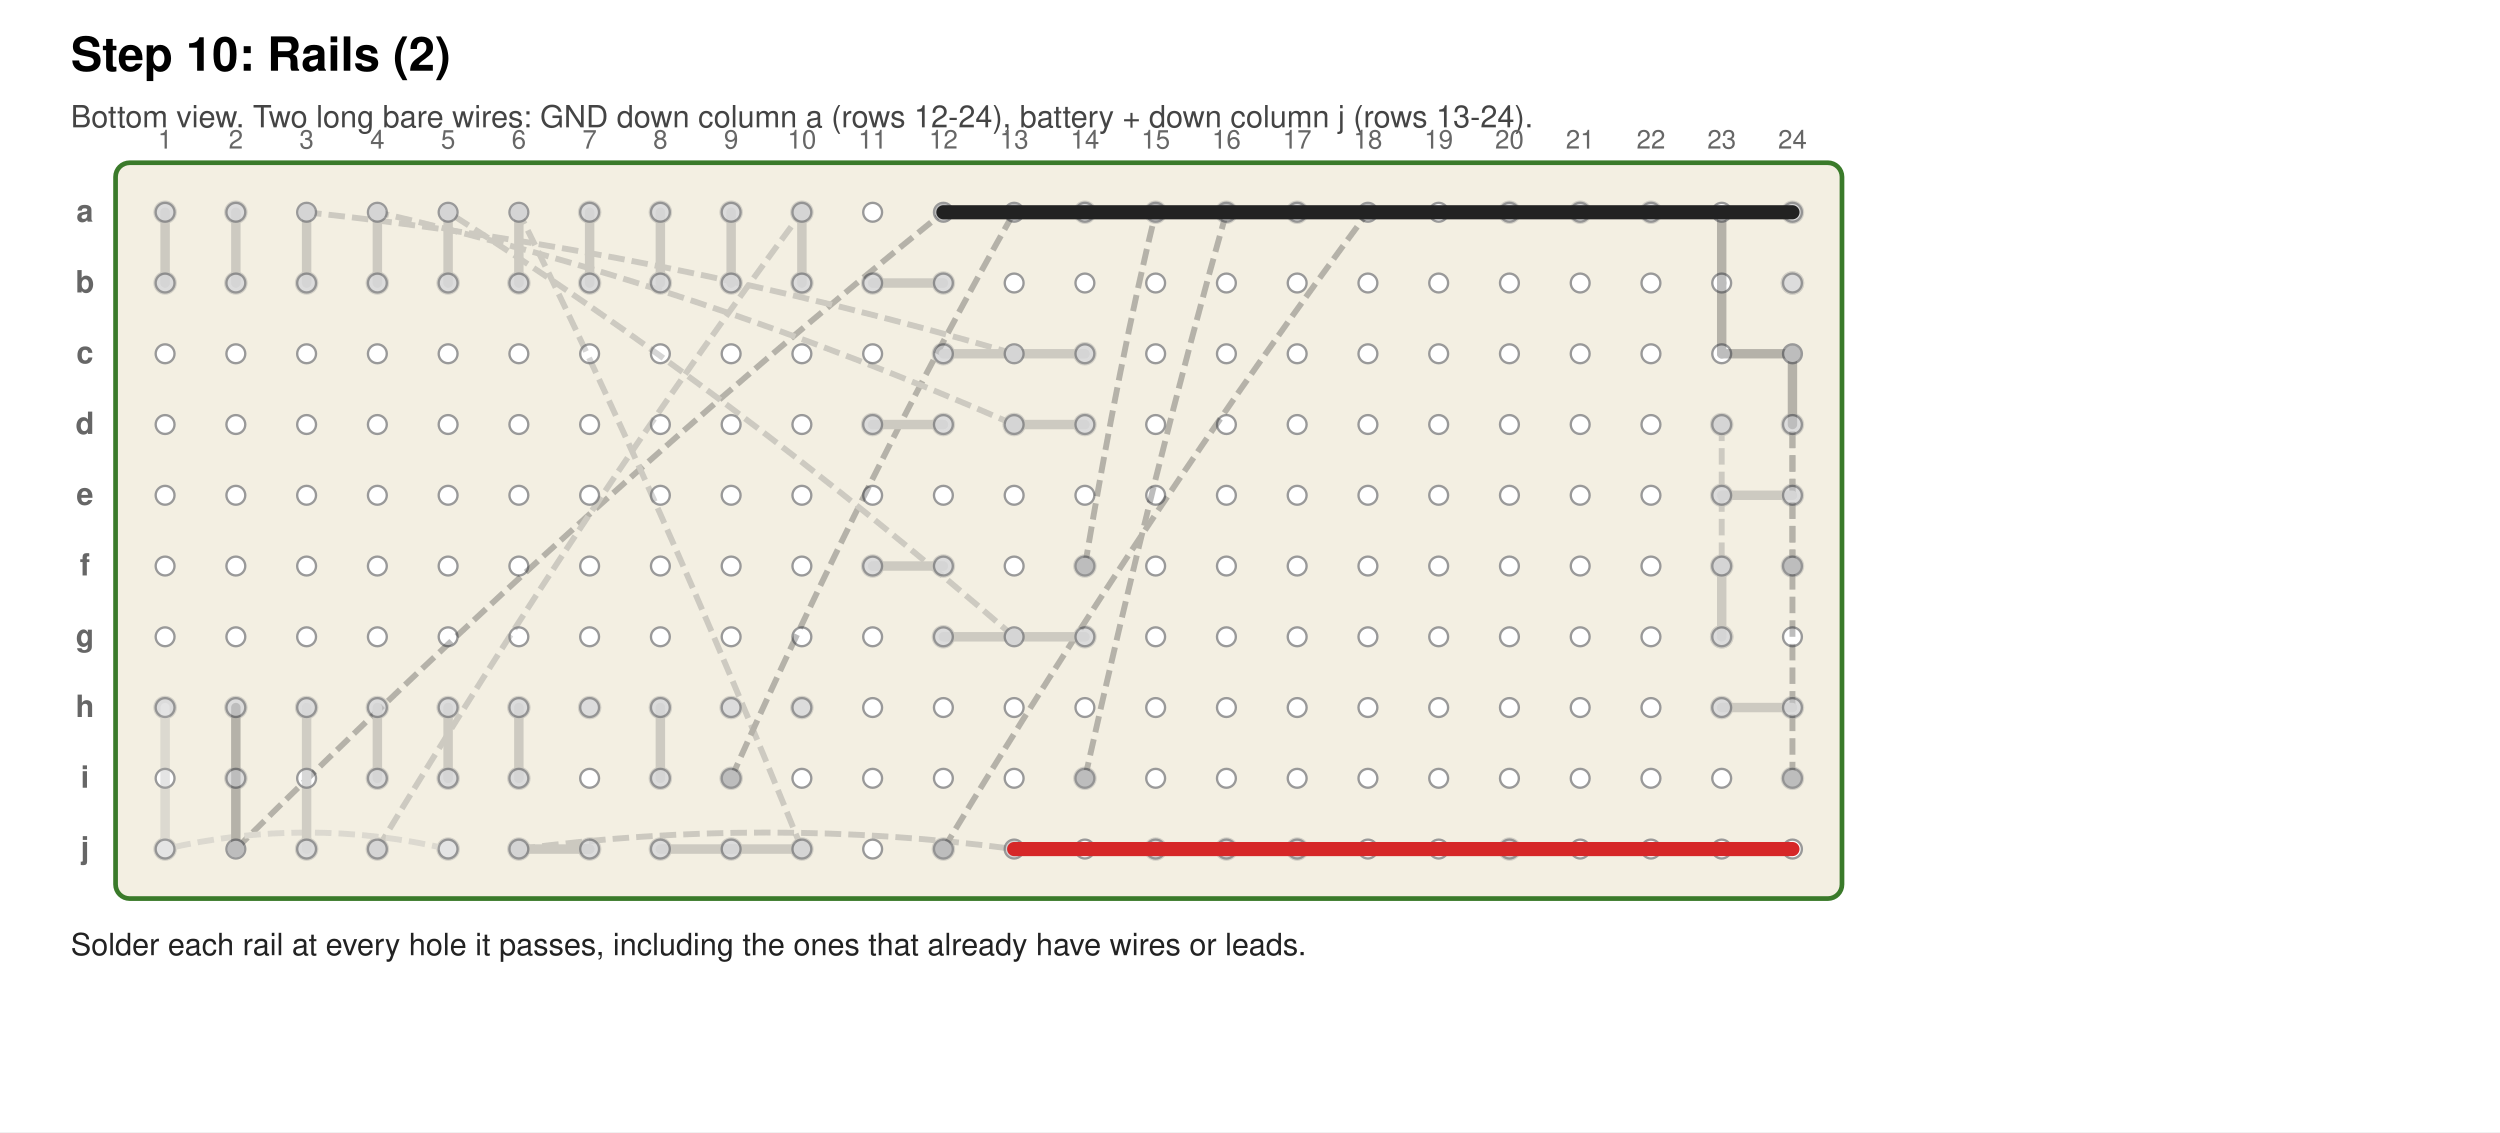
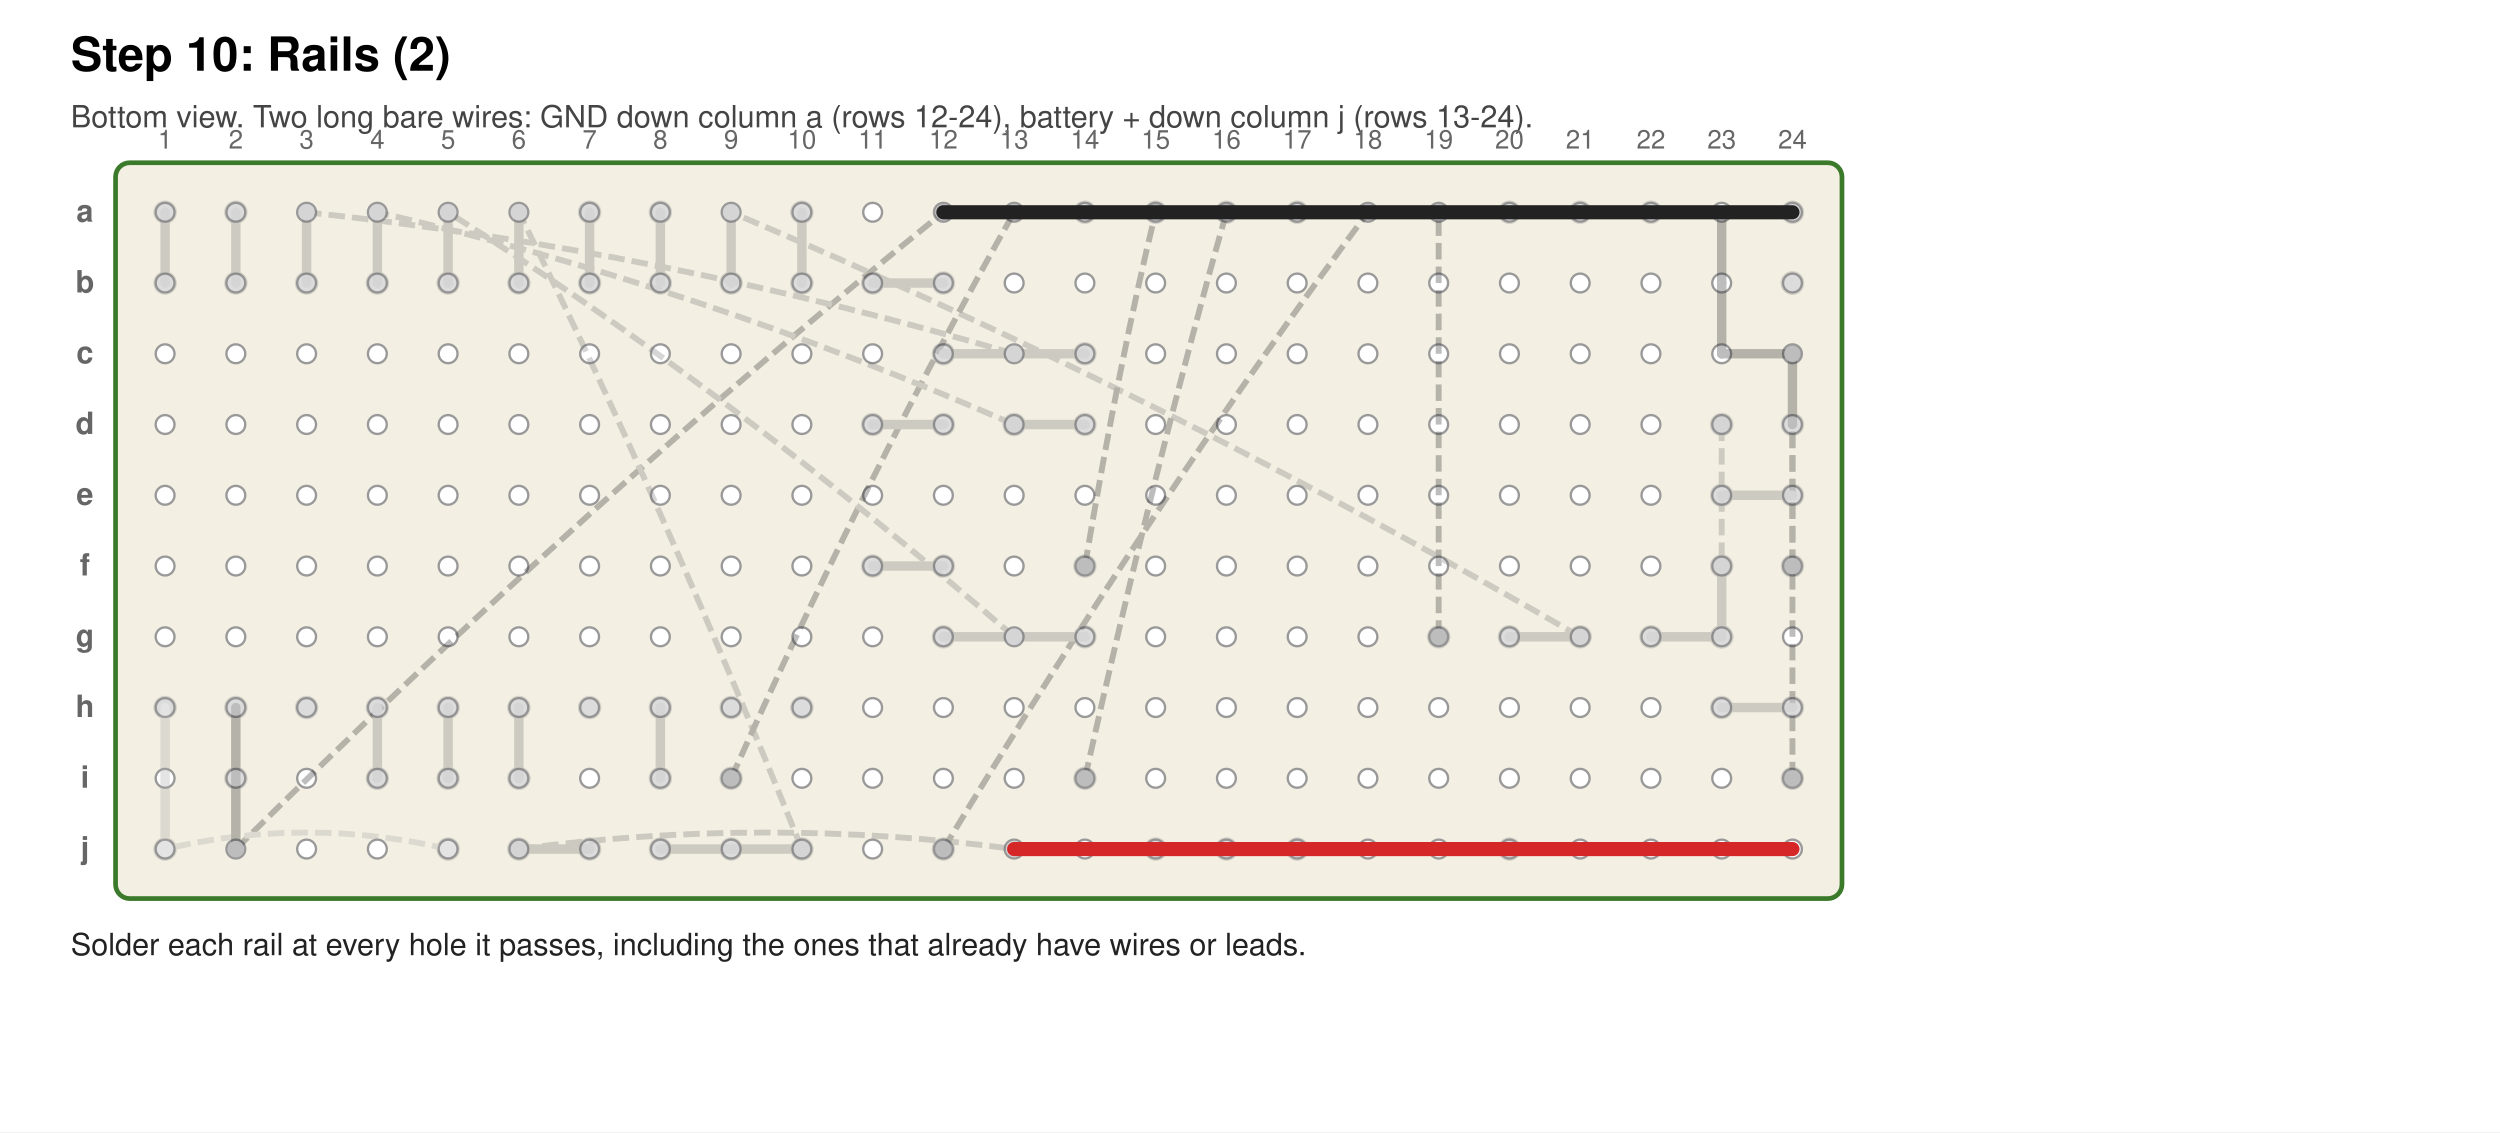
<svg xmlns="http://www.w3.org/2000/svg" width="1060" height="480" font-family="Helvetica,Arial">
  <defs>
    <filter id="mute">
      <feColorMatrix type="saturate" values="0" />
    </filter>
  </defs>
  <rect width="100%" height="100%" fill="#ffffff" />
  <text x="30" y="30" font-size="20" font-weight="bold">Step 10: Rails (2)</text>
  <text x="30" y="54" font-size="13" fill="#444">Bottom view. Two long bare wires: GND down column a (rows 12-24), battery + down column j (rows 13-24).</text>
  <rect x="49" y="69" width="732" height="312" rx="6" fill="#f3efe2" stroke="#3a7a2a" stroke-width="2" />
  <text x="70" y="63" font-size="11" fill="#666" text-anchor="middle">1</text>
  <text x="100" y="63" font-size="11" fill="#666" text-anchor="middle">2</text>
  <text x="130" y="63" font-size="11" fill="#666" text-anchor="middle">3</text>
  <text x="160" y="63" font-size="11" fill="#666" text-anchor="middle">4</text>
  <text x="190" y="63" font-size="11" fill="#666" text-anchor="middle">5</text>
  <text x="220" y="63" font-size="11" fill="#666" text-anchor="middle">6</text>
  <text x="250" y="63" font-size="11" fill="#666" text-anchor="middle">7</text>
  <text x="280" y="63" font-size="11" fill="#666" text-anchor="middle">8</text>
  <text x="310" y="63" font-size="11" fill="#666" text-anchor="middle">9</text>
  <text x="340" y="63" font-size="11" fill="#666" text-anchor="middle">10</text>
  <text x="370" y="63" font-size="11" fill="#666" text-anchor="middle">11</text>
  <text x="400" y="63" font-size="11" fill="#666" text-anchor="middle">12</text>
  <text x="430" y="63" font-size="11" fill="#666" text-anchor="middle">13</text>
  <text x="460" y="63" font-size="11" fill="#666" text-anchor="middle">14</text>
  <text x="490" y="63" font-size="11" fill="#666" text-anchor="middle">15</text>
  <text x="520" y="63" font-size="11" fill="#666" text-anchor="middle">16</text>
  <text x="550" y="63" font-size="11" fill="#666" text-anchor="middle">17</text>
  <text x="580" y="63" font-size="11" fill="#666" text-anchor="middle">18</text>
  <text x="610" y="63" font-size="11" fill="#666" text-anchor="middle">19</text>
  <text x="640" y="63" font-size="11" fill="#666" text-anchor="middle">20</text>
  <text x="670" y="63" font-size="11" fill="#666" text-anchor="middle">21</text>
  <text x="700" y="63" font-size="11" fill="#666" text-anchor="middle">22</text>
  <text x="730" y="63" font-size="11" fill="#666" text-anchor="middle">23</text>
  <text x="760" y="63" font-size="11" fill="#666" text-anchor="middle">24</text>
  <text x="36" y="94" font-size="13" font-weight="bold" fill="#666" text-anchor="middle">a</text>
  <text x="36" y="124" font-size="13" font-weight="bold" fill="#666" text-anchor="middle">b</text>
  <text x="36" y="154" font-size="13" font-weight="bold" fill="#666" text-anchor="middle">c</text>
  <text x="36" y="184" font-size="13" font-weight="bold" fill="#666" text-anchor="middle">d</text>
  <text x="36" y="214" font-size="13" font-weight="bold" fill="#666" text-anchor="middle">e</text>
  <text x="36" y="244" font-size="13" font-weight="bold" fill="#666" text-anchor="middle">f</text>
  <text x="36" y="274" font-size="13" font-weight="bold" fill="#666" text-anchor="middle">g</text>
  <text x="36" y="304" font-size="13" font-weight="bold" fill="#666" text-anchor="middle">h</text>
  <text x="36" y="334" font-size="13" font-weight="bold" fill="#666" text-anchor="middle">i</text>
  <text x="36" y="364" font-size="13" font-weight="bold" fill="#666" text-anchor="middle">j</text>
  <circle cx="70" cy="90" r="4" fill="#fff" stroke="#999" />
  <circle cx="70" cy="120" r="4" fill="#fff" stroke="#999" />
  <circle cx="70" cy="150" r="4" fill="#fff" stroke="#999" />
  <circle cx="70" cy="180" r="4" fill="#fff" stroke="#999" />
  <circle cx="70" cy="210" r="4" fill="#fff" stroke="#999" />
  <circle cx="70" cy="240" r="4" fill="#fff" stroke="#999" />
  <circle cx="70" cy="270" r="4" fill="#fff" stroke="#999" />
  <circle cx="70" cy="300" r="4" fill="#fff" stroke="#999" />
  <circle cx="70" cy="330" r="4" fill="#fff" stroke="#999" />
  <circle cx="70" cy="360" r="4" fill="#fff" stroke="#999" />
  <circle cx="100" cy="90" r="4" fill="#fff" stroke="#999" />
  <circle cx="100" cy="120" r="4" fill="#fff" stroke="#999" />
  <circle cx="100" cy="150" r="4" fill="#fff" stroke="#999" />
  <circle cx="100" cy="180" r="4" fill="#fff" stroke="#999" />
  <circle cx="100" cy="210" r="4" fill="#fff" stroke="#999" />
  <circle cx="100" cy="240" r="4" fill="#fff" stroke="#999" />
  <circle cx="100" cy="270" r="4" fill="#fff" stroke="#999" />
  <circle cx="100" cy="300" r="4" fill="#fff" stroke="#999" />
  <circle cx="100" cy="330" r="4" fill="#fff" stroke="#999" />
  <circle cx="100" cy="360" r="4" fill="#fff" stroke="#999" />
  <circle cx="130" cy="90" r="4" fill="#fff" stroke="#999" />
  <circle cx="130" cy="120" r="4" fill="#fff" stroke="#999" />
  <circle cx="130" cy="150" r="4" fill="#fff" stroke="#999" />
  <circle cx="130" cy="180" r="4" fill="#fff" stroke="#999" />
  <circle cx="130" cy="210" r="4" fill="#fff" stroke="#999" />
  <circle cx="130" cy="240" r="4" fill="#fff" stroke="#999" />
  <circle cx="130" cy="270" r="4" fill="#fff" stroke="#999" />
  <circle cx="130" cy="300" r="4" fill="#fff" stroke="#999" />
  <circle cx="130" cy="330" r="4" fill="#fff" stroke="#999" />
  <circle cx="130" cy="360" r="4" fill="#fff" stroke="#999" />
  <circle cx="160" cy="90" r="4" fill="#fff" stroke="#999" />
  <circle cx="160" cy="120" r="4" fill="#fff" stroke="#999" />
  <circle cx="160" cy="150" r="4" fill="#fff" stroke="#999" />
  <circle cx="160" cy="180" r="4" fill="#fff" stroke="#999" />
  <circle cx="160" cy="210" r="4" fill="#fff" stroke="#999" />
  <circle cx="160" cy="240" r="4" fill="#fff" stroke="#999" />
  <circle cx="160" cy="270" r="4" fill="#fff" stroke="#999" />
  <circle cx="160" cy="300" r="4" fill="#fff" stroke="#999" />
  <circle cx="160" cy="330" r="4" fill="#fff" stroke="#999" />
  <circle cx="160" cy="360" r="4" fill="#fff" stroke="#999" />
  <circle cx="190" cy="90" r="4" fill="#fff" stroke="#999" />
  <circle cx="190" cy="120" r="4" fill="#fff" stroke="#999" />
  <circle cx="190" cy="150" r="4" fill="#fff" stroke="#999" />
  <circle cx="190" cy="180" r="4" fill="#fff" stroke="#999" />
  <circle cx="190" cy="210" r="4" fill="#fff" stroke="#999" />
  <circle cx="190" cy="240" r="4" fill="#fff" stroke="#999" />
  <circle cx="190" cy="270" r="4" fill="#fff" stroke="#999" />
  <circle cx="190" cy="300" r="4" fill="#fff" stroke="#999" />
  <circle cx="190" cy="330" r="4" fill="#fff" stroke="#999" />
  <circle cx="190" cy="360" r="4" fill="#fff" stroke="#999" />
  <circle cx="220" cy="90" r="4" fill="#fff" stroke="#999" />
  <circle cx="220" cy="120" r="4" fill="#fff" stroke="#999" />
  <circle cx="220" cy="150" r="4" fill="#fff" stroke="#999" />
  <circle cx="220" cy="180" r="4" fill="#fff" stroke="#999" />
  <circle cx="220" cy="210" r="4" fill="#fff" stroke="#999" />
  <circle cx="220" cy="240" r="4" fill="#fff" stroke="#999" />
  <circle cx="220" cy="270" r="4" fill="#fff" stroke="#999" />
  <circle cx="220" cy="300" r="4" fill="#fff" stroke="#999" />
  <circle cx="220" cy="330" r="4" fill="#fff" stroke="#999" />
  <circle cx="220" cy="360" r="4" fill="#fff" stroke="#999" />
  <circle cx="250" cy="90" r="4" fill="#fff" stroke="#999" />
  <circle cx="250" cy="120" r="4" fill="#fff" stroke="#999" />
  <circle cx="250" cy="150" r="4" fill="#fff" stroke="#999" />
  <circle cx="250" cy="180" r="4" fill="#fff" stroke="#999" />
  <circle cx="250" cy="210" r="4" fill="#fff" stroke="#999" />
  <circle cx="250" cy="240" r="4" fill="#fff" stroke="#999" />
  <circle cx="250" cy="270" r="4" fill="#fff" stroke="#999" />
  <circle cx="250" cy="300" r="4" fill="#fff" stroke="#999" />
  <circle cx="250" cy="330" r="4" fill="#fff" stroke="#999" />
  <circle cx="250" cy="360" r="4" fill="#fff" stroke="#999" />
  <circle cx="280" cy="90" r="4" fill="#fff" stroke="#999" />
  <circle cx="280" cy="120" r="4" fill="#fff" stroke="#999" />
  <circle cx="280" cy="150" r="4" fill="#fff" stroke="#999" />
  <circle cx="280" cy="180" r="4" fill="#fff" stroke="#999" />
  <circle cx="280" cy="210" r="4" fill="#fff" stroke="#999" />
  <circle cx="280" cy="240" r="4" fill="#fff" stroke="#999" />
  <circle cx="280" cy="270" r="4" fill="#fff" stroke="#999" />
  <circle cx="280" cy="300" r="4" fill="#fff" stroke="#999" />
  <circle cx="280" cy="330" r="4" fill="#fff" stroke="#999" />
  <circle cx="280" cy="360" r="4" fill="#fff" stroke="#999" />
  <circle cx="310" cy="90" r="4" fill="#fff" stroke="#999" />
  <circle cx="310" cy="120" r="4" fill="#fff" stroke="#999" />
  <circle cx="310" cy="150" r="4" fill="#fff" stroke="#999" />
  <circle cx="310" cy="180" r="4" fill="#fff" stroke="#999" />
  <circle cx="310" cy="210" r="4" fill="#fff" stroke="#999" />
  <circle cx="310" cy="240" r="4" fill="#fff" stroke="#999" />
  <circle cx="310" cy="270" r="4" fill="#fff" stroke="#999" />
  <circle cx="310" cy="300" r="4" fill="#fff" stroke="#999" />
  <circle cx="310" cy="330" r="4" fill="#fff" stroke="#999" />
  <circle cx="310" cy="360" r="4" fill="#fff" stroke="#999" />
  <circle cx="340" cy="90" r="4" fill="#fff" stroke="#999" />
  <circle cx="340" cy="120" r="4" fill="#fff" stroke="#999" />
  <circle cx="340" cy="150" r="4" fill="#fff" stroke="#999" />
  <circle cx="340" cy="180" r="4" fill="#fff" stroke="#999" />
  <circle cx="340" cy="210" r="4" fill="#fff" stroke="#999" />
  <circle cx="340" cy="240" r="4" fill="#fff" stroke="#999" />
  <circle cx="340" cy="270" r="4" fill="#fff" stroke="#999" />
  <circle cx="340" cy="300" r="4" fill="#fff" stroke="#999" />
  <circle cx="340" cy="330" r="4" fill="#fff" stroke="#999" />
  <circle cx="340" cy="360" r="4" fill="#fff" stroke="#999" />
  <circle cx="370" cy="90" r="4" fill="#fff" stroke="#999" />
  <circle cx="370" cy="120" r="4" fill="#fff" stroke="#999" />
  <circle cx="370" cy="150" r="4" fill="#fff" stroke="#999" />
  <circle cx="370" cy="180" r="4" fill="#fff" stroke="#999" />
  <circle cx="370" cy="210" r="4" fill="#fff" stroke="#999" />
  <circle cx="370" cy="240" r="4" fill="#fff" stroke="#999" />
  <circle cx="370" cy="270" r="4" fill="#fff" stroke="#999" />
  <circle cx="370" cy="300" r="4" fill="#fff" stroke="#999" />
  <circle cx="370" cy="330" r="4" fill="#fff" stroke="#999" />
  <circle cx="370" cy="360" r="4" fill="#fff" stroke="#999" />
  <circle cx="400" cy="90" r="4" fill="#fff" stroke="#999" />
  <circle cx="400" cy="120" r="4" fill="#fff" stroke="#999" />
  <circle cx="400" cy="150" r="4" fill="#fff" stroke="#999" />
  <circle cx="400" cy="180" r="4" fill="#fff" stroke="#999" />
  <circle cx="400" cy="210" r="4" fill="#fff" stroke="#999" />
  <circle cx="400" cy="240" r="4" fill="#fff" stroke="#999" />
  <circle cx="400" cy="270" r="4" fill="#fff" stroke="#999" />
  <circle cx="400" cy="300" r="4" fill="#fff" stroke="#999" />
  <circle cx="400" cy="330" r="4" fill="#fff" stroke="#999" />
  <circle cx="400" cy="360" r="4" fill="#fff" stroke="#999" />
  <circle cx="430" cy="90" r="4" fill="#fff" stroke="#999" />
  <circle cx="430" cy="120" r="4" fill="#fff" stroke="#999" />
  <circle cx="430" cy="150" r="4" fill="#fff" stroke="#999" />
  <circle cx="430" cy="180" r="4" fill="#fff" stroke="#999" />
  <circle cx="430" cy="210" r="4" fill="#fff" stroke="#999" />
  <circle cx="430" cy="240" r="4" fill="#fff" stroke="#999" />
  <circle cx="430" cy="270" r="4" fill="#fff" stroke="#999" />
  <circle cx="430" cy="300" r="4" fill="#fff" stroke="#999" />
  <circle cx="430" cy="330" r="4" fill="#fff" stroke="#999" />
  <circle cx="430" cy="360" r="4" fill="#fff" stroke="#999" />
  <circle cx="460" cy="90" r="4" fill="#fff" stroke="#999" />
  <circle cx="460" cy="120" r="4" fill="#fff" stroke="#999" />
  <circle cx="460" cy="150" r="4" fill="#fff" stroke="#999" />
  <circle cx="460" cy="180" r="4" fill="#fff" stroke="#999" />
  <circle cx="460" cy="210" r="4" fill="#fff" stroke="#999" />
  <circle cx="460" cy="240" r="4" fill="#fff" stroke="#999" />
  <circle cx="460" cy="270" r="4" fill="#fff" stroke="#999" />
  <circle cx="460" cy="300" r="4" fill="#fff" stroke="#999" />
  <circle cx="460" cy="330" r="4" fill="#fff" stroke="#999" />
  <circle cx="460" cy="360" r="4" fill="#fff" stroke="#999" />
  <circle cx="490" cy="90" r="4" fill="#fff" stroke="#999" />
  <circle cx="490" cy="120" r="4" fill="#fff" stroke="#999" />
  <circle cx="490" cy="150" r="4" fill="#fff" stroke="#999" />
  <circle cx="490" cy="180" r="4" fill="#fff" stroke="#999" />
  <circle cx="490" cy="210" r="4" fill="#fff" stroke="#999" />
  <circle cx="490" cy="240" r="4" fill="#fff" stroke="#999" />
  <circle cx="490" cy="270" r="4" fill="#fff" stroke="#999" />
  <circle cx="490" cy="300" r="4" fill="#fff" stroke="#999" />
  <circle cx="490" cy="330" r="4" fill="#fff" stroke="#999" />
  <circle cx="490" cy="360" r="4" fill="#fff" stroke="#999" />
  <circle cx="520" cy="90" r="4" fill="#fff" stroke="#999" />
  <circle cx="520" cy="120" r="4" fill="#fff" stroke="#999" />
  <circle cx="520" cy="150" r="4" fill="#fff" stroke="#999" />
  <circle cx="520" cy="180" r="4" fill="#fff" stroke="#999" />
  <circle cx="520" cy="210" r="4" fill="#fff" stroke="#999" />
  <circle cx="520" cy="240" r="4" fill="#fff" stroke="#999" />
  <circle cx="520" cy="270" r="4" fill="#fff" stroke="#999" />
  <circle cx="520" cy="300" r="4" fill="#fff" stroke="#999" />
  <circle cx="520" cy="330" r="4" fill="#fff" stroke="#999" />
  <circle cx="520" cy="360" r="4" fill="#fff" stroke="#999" />
  <circle cx="550" cy="90" r="4" fill="#fff" stroke="#999" />
  <circle cx="550" cy="120" r="4" fill="#fff" stroke="#999" />
  <circle cx="550" cy="150" r="4" fill="#fff" stroke="#999" />
  <circle cx="550" cy="180" r="4" fill="#fff" stroke="#999" />
  <circle cx="550" cy="210" r="4" fill="#fff" stroke="#999" />
  <circle cx="550" cy="240" r="4" fill="#fff" stroke="#999" />
  <circle cx="550" cy="270" r="4" fill="#fff" stroke="#999" />
  <circle cx="550" cy="300" r="4" fill="#fff" stroke="#999" />
  <circle cx="550" cy="330" r="4" fill="#fff" stroke="#999" />
  <circle cx="550" cy="360" r="4" fill="#fff" stroke="#999" />
  <circle cx="580" cy="90" r="4" fill="#fff" stroke="#999" />
  <circle cx="580" cy="120" r="4" fill="#fff" stroke="#999" />
  <circle cx="580" cy="150" r="4" fill="#fff" stroke="#999" />
  <circle cx="580" cy="180" r="4" fill="#fff" stroke="#999" />
  <circle cx="580" cy="210" r="4" fill="#fff" stroke="#999" />
  <circle cx="580" cy="240" r="4" fill="#fff" stroke="#999" />
  <circle cx="580" cy="270" r="4" fill="#fff" stroke="#999" />
  <circle cx="580" cy="300" r="4" fill="#fff" stroke="#999" />
  <circle cx="580" cy="330" r="4" fill="#fff" stroke="#999" />
  <circle cx="580" cy="360" r="4" fill="#fff" stroke="#999" />
  <circle cx="610" cy="90" r="4" fill="#fff" stroke="#999" />
  <circle cx="610" cy="120" r="4" fill="#fff" stroke="#999" />
  <circle cx="610" cy="150" r="4" fill="#fff" stroke="#999" />
  <circle cx="610" cy="180" r="4" fill="#fff" stroke="#999" />
  <circle cx="610" cy="210" r="4" fill="#fff" stroke="#999" />
  <circle cx="610" cy="240" r="4" fill="#fff" stroke="#999" />
  <circle cx="610" cy="270" r="4" fill="#fff" stroke="#999" />
  <circle cx="610" cy="300" r="4" fill="#fff" stroke="#999" />
  <circle cx="610" cy="330" r="4" fill="#fff" stroke="#999" />
  <circle cx="610" cy="360" r="4" fill="#fff" stroke="#999" />
  <circle cx="640" cy="90" r="4" fill="#fff" stroke="#999" />
  <circle cx="640" cy="120" r="4" fill="#fff" stroke="#999" />
  <circle cx="640" cy="150" r="4" fill="#fff" stroke="#999" />
  <circle cx="640" cy="180" r="4" fill="#fff" stroke="#999" />
  <circle cx="640" cy="210" r="4" fill="#fff" stroke="#999" />
  <circle cx="640" cy="240" r="4" fill="#fff" stroke="#999" />
  <circle cx="640" cy="270" r="4" fill="#fff" stroke="#999" />
  <circle cx="640" cy="300" r="4" fill="#fff" stroke="#999" />
  <circle cx="640" cy="330" r="4" fill="#fff" stroke="#999" />
  <circle cx="640" cy="360" r="4" fill="#fff" stroke="#999" />
  <circle cx="670" cy="90" r="4" fill="#fff" stroke="#999" />
  <circle cx="670" cy="120" r="4" fill="#fff" stroke="#999" />
  <circle cx="670" cy="150" r="4" fill="#fff" stroke="#999" />
  <circle cx="670" cy="180" r="4" fill="#fff" stroke="#999" />
  <circle cx="670" cy="210" r="4" fill="#fff" stroke="#999" />
  <circle cx="670" cy="240" r="4" fill="#fff" stroke="#999" />
  <circle cx="670" cy="270" r="4" fill="#fff" stroke="#999" />
  <circle cx="670" cy="300" r="4" fill="#fff" stroke="#999" />
  <circle cx="670" cy="330" r="4" fill="#fff" stroke="#999" />
  <circle cx="670" cy="360" r="4" fill="#fff" stroke="#999" />
  <circle cx="700" cy="90" r="4" fill="#fff" stroke="#999" />
  <circle cx="700" cy="120" r="4" fill="#fff" stroke="#999" />
  <circle cx="700" cy="150" r="4" fill="#fff" stroke="#999" />
  <circle cx="700" cy="180" r="4" fill="#fff" stroke="#999" />
  <circle cx="700" cy="210" r="4" fill="#fff" stroke="#999" />
  <circle cx="700" cy="240" r="4" fill="#fff" stroke="#999" />
  <circle cx="700" cy="270" r="4" fill="#fff" stroke="#999" />
  <circle cx="700" cy="300" r="4" fill="#fff" stroke="#999" />
  <circle cx="700" cy="330" r="4" fill="#fff" stroke="#999" />
  <circle cx="700" cy="360" r="4" fill="#fff" stroke="#999" />
  <circle cx="730" cy="90" r="4" fill="#fff" stroke="#999" />
  <circle cx="730" cy="120" r="4" fill="#fff" stroke="#999" />
  <circle cx="730" cy="150" r="4" fill="#fff" stroke="#999" />
  <circle cx="730" cy="180" r="4" fill="#fff" stroke="#999" />
  <circle cx="730" cy="210" r="4" fill="#fff" stroke="#999" />
  <circle cx="730" cy="240" r="4" fill="#fff" stroke="#999" />
  <circle cx="730" cy="270" r="4" fill="#fff" stroke="#999" />
  <circle cx="730" cy="300" r="4" fill="#fff" stroke="#999" />
  <circle cx="730" cy="330" r="4" fill="#fff" stroke="#999" />
  <circle cx="730" cy="360" r="4" fill="#fff" stroke="#999" />
  <circle cx="760" cy="90" r="4" fill="#fff" stroke="#999" />
  <circle cx="760" cy="120" r="4" fill="#fff" stroke="#999" />
  <circle cx="760" cy="150" r="4" fill="#fff" stroke="#999" />
  <circle cx="760" cy="180" r="4" fill="#fff" stroke="#999" />
  <circle cx="760" cy="210" r="4" fill="#fff" stroke="#999" />
  <circle cx="760" cy="240" r="4" fill="#fff" stroke="#999" />
  <circle cx="760" cy="270" r="4" fill="#fff" stroke="#999" />
  <circle cx="760" cy="300" r="4" fill="#fff" stroke="#999" />
  <circle cx="760" cy="330" r="4" fill="#fff" stroke="#999" />
  <circle cx="760" cy="360" r="4" fill="#fff" stroke="#999" />
  <g filter="url(#mute)" opacity="0.3">
    <circle cx="70" cy="120" r="5" fill="#8a8a8a" />
    <circle cx="100" cy="120" r="5" fill="#8a8a8a" />
    <circle cx="130" cy="120" r="5" fill="#8a8a8a" />
    <circle cx="160" cy="120" r="5" fill="#8a8a8a" />
    <circle cx="190" cy="120" r="5" fill="#8a8a8a" />
    <circle cx="220" cy="120" r="5" fill="#8a8a8a" />
    <circle cx="250" cy="120" r="5" fill="#8a8a8a" />
    <circle cx="280" cy="120" r="5" fill="#8a8a8a" />
    <circle cx="310" cy="120" r="5" fill="#8a8a8a" />
    <circle cx="340" cy="120" r="5" fill="#8a8a8a" />
    <circle cx="70" cy="300" r="5" fill="#8a8a8a" />
    <circle cx="100" cy="300" r="5" fill="#8a8a8a" />
    <circle cx="130" cy="300" r="5" fill="#8a8a8a" />
    <circle cx="160" cy="300" r="5" fill="#8a8a8a" />
    <circle cx="190" cy="300" r="5" fill="#8a8a8a" />
    <circle cx="220" cy="300" r="5" fill="#8a8a8a" />
    <circle cx="250" cy="300" r="5" fill="#8a8a8a" />
    <circle cx="280" cy="300" r="5" fill="#8a8a8a" />
    <circle cx="310" cy="300" r="5" fill="#8a8a8a" />
    <circle cx="340" cy="300" r="5" fill="#8a8a8a" />
    <circle cx="70" cy="360" r="5" fill="#8a8a8a" />
    <circle cx="100" cy="330" r="5" fill="#8a8a8a" />
-     <circle cx="130" cy="360" r="5" fill="#8a8a8a" />
-     <circle cx="160" cy="360" r="5" fill="#8a8a8a" />
    <circle cx="190" cy="360" r="5" fill="#8a8a8a" />
    <circle cx="220" cy="360" r="5" fill="#8a8a8a" />
    <circle cx="250" cy="360" r="5" fill="#8a8a8a" />
    <circle cx="280" cy="360" r="5" fill="#8a8a8a" />
    <circle cx="310" cy="360" r="5" fill="#8a8a8a" />
    <circle cx="310" cy="330" r="5" fill="#8a8a8a" />
    <circle cx="340" cy="360" r="5" fill="#8a8a8a" />
    <circle cx="400" cy="360" r="5" fill="#8a8a8a" />
    <circle cx="400" cy="120" r="5" fill="#8a8a8a" />
    <circle cx="400" cy="150" r="5" fill="#8a8a8a" />
    <circle cx="460" cy="90" r="5" fill="#8a8a8a" />
    <circle cx="460" cy="150" r="5" fill="#8a8a8a" />
    <circle cx="400" cy="180" r="5" fill="#8a8a8a" />
    <circle cx="430" cy="180" r="5" fill="#8a8a8a" />
    <circle cx="460" cy="180" r="5" fill="#8a8a8a" />
    <circle cx="460" cy="240" r="5" fill="#8a8a8a" />
    <circle cx="400" cy="240" r="5" fill="#8a8a8a" />
    <circle cx="400" cy="270" r="5" fill="#8a8a8a" />
    <circle cx="460" cy="270" r="5" fill="#8a8a8a" />
    <circle cx="460" cy="330" r="5" fill="#8a8a8a" />
+     <circle cx="700" cy="270" r="5" fill="#8a8a8a" />
+     <circle cx="670" cy="270" r="5" fill="#8a8a8a" />
+     <circle cx="640" cy="270" r="5" fill="#8a8a8a" />
+     <circle cx="610" cy="270" r="5" fill="#8a8a8a" />
    <circle cx="730" cy="210" r="5" fill="#8a8a8a" />
    <circle cx="730" cy="180" r="5" fill="#8a8a8a" />
    <circle cx="730" cy="300" r="5" fill="#8a8a8a" />
    <circle cx="730" cy="270" r="5" fill="#8a8a8a" />
    <circle cx="760" cy="240" r="5" fill="#8a8a8a" />
    <circle cx="730" cy="240" r="5" fill="#8a8a8a" />
    <circle cx="760" cy="90" r="5" fill="#8a8a8a" />
    <circle cx="760" cy="120" r="5" fill="#8a8a8a" />
    <circle cx="760" cy="180" r="5" fill="#8a8a8a" />
    <circle cx="760" cy="210" r="5" fill="#8a8a8a" />
    <circle cx="760" cy="300" r="5" fill="#8a8a8a" />
    <circle cx="760" cy="330" r="5" fill="#8a8a8a" />
    <circle cx="70" cy="90" r="5" fill="#8a8a8a" />
    <circle cx="100" cy="90" r="5" fill="#8a8a8a" />
    <circle cx="220" cy="330" r="5" fill="#8a8a8a" />
    <circle cx="190" cy="330" r="5" fill="#8a8a8a" />
    <circle cx="160" cy="330" r="5" fill="#8a8a8a" />
    <circle cx="280" cy="330" r="5" fill="#8a8a8a" />
    <circle cx="250" cy="90" r="5" fill="#8a8a8a" />
    <circle cx="280" cy="90" r="5" fill="#8a8a8a" />
-     <circle cx="310" cy="90" r="5" fill="#8a8a8a" />
+     <circle cx="340" cy="90" r="5" fill="#8a8a8a" />
    <circle cx="370" cy="120" r="5" fill="#8a8a8a" />
    <circle cx="370" cy="180" r="5" fill="#8a8a8a" />
    <circle cx="370" cy="240" r="5" fill="#8a8a8a" />
    <circle cx="490" cy="360" r="5" fill="#8a8a8a" />
    <circle cx="520" cy="360" r="5" fill="#8a8a8a" />
    <circle cx="550" cy="360" r="5" fill="#8a8a8a" />
    <circle cx="490" cy="90" r="5" fill="#8a8a8a" />
    <circle cx="520" cy="90" r="5" fill="#8a8a8a" />
    <circle cx="550" cy="90" r="5" fill="#8a8a8a" />
    <circle cx="730" cy="270" r="5" fill="#8a8a8a" />
    <circle cx="640" cy="90" r="5" fill="#8a8a8a" />
    <circle cx="760" cy="120" r="5" fill="#8a8a8a" />
    <circle cx="670" cy="90" r="5" fill="#8a8a8a" />
    <circle cx="640" cy="360" r="5" fill="#8a8a8a" />
    <circle cx="700" cy="90" r="5" fill="#8a8a8a" />
-     <circle cx="340" cy="90" r="5" fill="#8a8a8a" />
    <path d="M100 360 Q250 211 400 90" fill="none" stroke="#222222" stroke-width="2.5" stroke-dasharray="7,3" />
    <circle cx="100" cy="360" r="3.5" fill="#222222" />
    <circle cx="400" cy="90" r="3.5" fill="#222222" />
-     <path d="M160 360 Q250 211 340 90" fill="none" stroke="#1f77b4" stroke-width="2.5" stroke-dasharray="7,3" />
-     <circle cx="160" cy="360" r="3.5" fill="#1f77b4" />
-     <circle cx="340" cy="90" r="3.5" fill="#1f77b4" />
+     <path d="M670 270 Q490 166 310 90" fill="none" stroke="#1f77b4" stroke-width="2.5" stroke-dasharray="7,3" />
+     <circle cx="670" cy="270" r="3.5" fill="#1f77b4" />
+     <circle cx="310" cy="90" r="3.5" fill="#1f77b4" />
+     <path d="M610 270 Q610 166 610 90" fill="none" stroke="#222222" stroke-width="2.5" stroke-dasharray="7,3" />
+     <circle cx="610" cy="270" r="3.5" fill="#222222" />
+     <circle cx="610" cy="90" r="3.5" fill="#222222" />
    <path d="M190 360 Q130 346 70 360" fill="none" stroke="#ff7f0e" stroke-width="2.5" stroke-dasharray="7,3" />
    <circle cx="190" cy="360" r="3.5" fill="#ff7f0e" />
    <circle cx="70" cy="360" r="3.5" fill="#ff7f0e" />
    <path d="M220 360 Q325 346 430 360" fill="none" stroke="#d62728" stroke-width="2.5" stroke-dasharray="7,3" />
    <circle cx="220" cy="360" r="3.5" fill="#d62728" />
    <circle cx="430" cy="360" r="3.5" fill="#d62728" />
    <path d="M340 360 Q280 211 220 90" fill="none" stroke="#1f77b4" stroke-width="2.5" stroke-dasharray="7,3" />
    <circle cx="340" cy="360" r="3.5" fill="#1f77b4" />
    <circle cx="220" cy="90" r="3.5" fill="#1f77b4" />
    <path d="M310 330 Q370 196 430 90" fill="none" stroke="#222222" stroke-width="2.5" stroke-dasharray="7,3" />
    <circle cx="310" cy="330" r="3.5" fill="#222222" />
    <circle cx="430" cy="90" r="3.5" fill="#222222" />
    <path d="M400 360 Q490 211 580 90" fill="none" stroke="#222222" stroke-width="2.5" stroke-dasharray="7,3" />
    <circle cx="400" cy="360" r="3.5" fill="#222222" />
    <circle cx="580" cy="90" r="3.5" fill="#222222" />
    <path d="M430 150 Q280 106 130 90" fill="none" stroke="#1f77b4" stroke-width="2.5" stroke-dasharray="7,3" />
    <circle cx="430" cy="150" r="3.5" fill="#1f77b4" />
    <circle cx="130" cy="90" r="3.5" fill="#1f77b4" />
    <path d="M430 180 Q295 121 160 90" fill="none" stroke="#1f77b4" stroke-width="2.5" stroke-dasharray="7,3" />
    <circle cx="430" cy="180" r="3.5" fill="#1f77b4" />
    <circle cx="160" cy="90" r="3.5" fill="#1f77b4" />
    <path d="M430 270 Q310 166 190 90" fill="none" stroke="#1f77b4" stroke-width="2.5" stroke-dasharray="7,3" />
    <circle cx="430" cy="270" r="3.5" fill="#1f77b4" />
    <circle cx="190" cy="90" r="3.5" fill="#1f77b4" />
    <path d="M460 240 Q475 151 490 90" fill="none" stroke="#222222" stroke-width="2.5" stroke-dasharray="7,3" />
    <circle cx="460" cy="240" r="3.5" fill="#222222" />
    <circle cx="490" cy="90" r="3.5" fill="#222222" />
    <path d="M460 330 Q490 196 520 90" fill="none" stroke="#222222" stroke-width="2.5" stroke-dasharray="7,3" />
    <circle cx="460" cy="330" r="3.5" fill="#222222" />
    <circle cx="520" cy="90" r="3.5" fill="#222222" />
    <path d="M730 180 Q730 196 730 240" fill="none" stroke="#1f77b4" stroke-width="2.5" stroke-dasharray="7,3" />
    <circle cx="730" cy="180" r="3.5" fill="#1f77b4" />
    <circle cx="730" cy="240" r="3.5" fill="#1f77b4" />
    <path d="M760 240 Q760 181 760 150" fill="none" stroke="#222222" stroke-width="2.5" stroke-dasharray="7,3" />
    <circle cx="760" cy="240" r="3.5" fill="#222222" />
    <circle cx="760" cy="150" r="3.5" fill="#222222" />
    <path d="M760 330 Q760 226 760 150" fill="none" stroke="#222222" stroke-width="2.5" stroke-dasharray="7,3" />
    <circle cx="760" cy="330" r="3.5" fill="#222222" />
    <circle cx="760" cy="150" r="3.5" fill="#222222" />
    <line x1="70" y1="90" x2="70" y2="120" stroke="#1f77b4" stroke-width="4" stroke-linecap="round" />
    <line x1="100" y1="90" x2="100" y2="120" stroke="#1f77b4" stroke-width="4" stroke-linecap="round" />
    <line x1="130" y1="90" x2="130" y2="120" stroke="#1f77b4" stroke-width="4" stroke-linecap="round" />
    <line x1="160" y1="90" x2="160" y2="120" stroke="#1f77b4" stroke-width="4" stroke-linecap="round" />
    <line x1="190" y1="90" x2="190" y2="120" stroke="#1f77b4" stroke-width="4" stroke-linecap="round" />
    <line x1="220" y1="90" x2="220" y2="120" stroke="#1f77b4" stroke-width="4" stroke-linecap="round" />
    <line x1="250" y1="90" x2="250" y2="120" stroke="#1f77b4" stroke-width="4" stroke-linecap="round" />
    <line x1="280" y1="90" x2="280" y2="120" stroke="#1f77b4" stroke-width="4" stroke-linecap="round" />
    <line x1="310" y1="90" x2="310" y2="120" stroke="#1f77b4" stroke-width="4" stroke-linecap="round" />
    <line x1="340" y1="90" x2="340" y2="120" stroke="#1f77b4" stroke-width="4" stroke-linecap="round" />
    <line x1="70" y1="300" x2="70" y2="360" stroke="#ff7f0e" stroke-width="4" stroke-linecap="round" />
    <line x1="100" y1="300" x2="100" y2="360" stroke="#222222" stroke-width="4" stroke-linecap="round" />
-     <line x1="130" y1="300" x2="130" y2="360" stroke="#9467bd" stroke-width="4" stroke-linecap="round" />
    <line x1="160" y1="300" x2="160" y2="330" stroke="#1f77b4" stroke-width="4" stroke-linecap="round" />
    <line x1="190" y1="300" x2="190" y2="330" stroke="#1f77b4" stroke-width="4" stroke-linecap="round" />
    <line x1="220" y1="300" x2="220" y2="330" stroke="#1f77b4" stroke-width="4" stroke-linecap="round" />
    <line x1="280" y1="300" x2="280" y2="330" stroke="#1f77b4" stroke-width="4" stroke-linecap="round" />
+     <line x1="730" y1="270" x2="700" y2="270" stroke="#1f77b4" stroke-width="4" stroke-linecap="round" />
+     <line x1="670" y1="270" x2="640" y2="270" stroke="#1f77b4" stroke-width="4" stroke-linecap="round" />
    <line x1="220" y1="360" x2="250" y2="360" stroke="#d62728" stroke-width="4" stroke-linecap="round" />
    <line x1="280" y1="360" x2="310" y2="360" stroke="#1f77b4" stroke-width="4" stroke-linecap="round" />
    <line x1="310" y1="360" x2="340" y2="360" stroke="#1f77b4" stroke-width="4" stroke-linecap="round" />
    <line x1="370" y1="120" x2="400" y2="120" stroke="#1f77b4" stroke-width="4" stroke-linecap="round" />
    <line x1="370" y1="180" x2="400" y2="180" stroke="#1f77b4" stroke-width="4" stroke-linecap="round" />
    <line x1="370" y1="240" x2="400" y2="240" stroke="#1f77b4" stroke-width="4" stroke-linecap="round" />
    <line x1="400" y1="150" x2="430" y2="150" stroke="#1f77b4" stroke-width="4" stroke-linecap="round" />
    <line x1="430" y1="150" x2="460" y2="150" stroke="#1f77b4" stroke-width="4" stroke-linecap="round" />
    <line x1="430" y1="180" x2="460" y2="180" stroke="#1f77b4" stroke-width="4" stroke-linecap="round" />
    <line x1="400" y1="270" x2="430" y2="270" stroke="#1f77b4" stroke-width="4" stroke-linecap="round" />
    <line x1="430" y1="270" x2="460" y2="270" stroke="#1f77b4" stroke-width="4" stroke-linecap="round" />
    <line x1="730" y1="210" x2="760" y2="210" stroke="#1f77b4" stroke-width="4" stroke-linecap="round" />
    <line x1="730" y1="300" x2="760" y2="300" stroke="#1f77b4" stroke-width="4" stroke-linecap="round" />
    <line x1="730" y1="240" x2="730" y2="270" stroke="#1f77b4" stroke-width="4" stroke-linecap="round" />
    <line x1="760" y1="180" x2="760" y2="150" stroke="#222222" stroke-width="4" stroke-linecap="round" />
    <line x1="760" y1="150" x2="730" y2="150" stroke="#222222" stroke-width="4" stroke-linecap="round" />
    <line x1="730" y1="150" x2="730" y2="120" stroke="#222222" stroke-width="4" stroke-linecap="round" />
    <line x1="730" y1="120" x2="730" y2="90" stroke="#222222" stroke-width="4" stroke-linecap="round" />
  </g>
  <line x1="400" y1="90" x2="760" y2="90" stroke="#222222" stroke-width="6" stroke-linecap="round" />
  <line x1="430" y1="360" x2="760" y2="360" stroke="#d62728" stroke-width="6" stroke-linecap="round" />
  <text x="30" y="405" font-size="13" fill="#222">Solder each rail at every hole it passes, including the ones that already have wires or leads.</text>
</svg>
